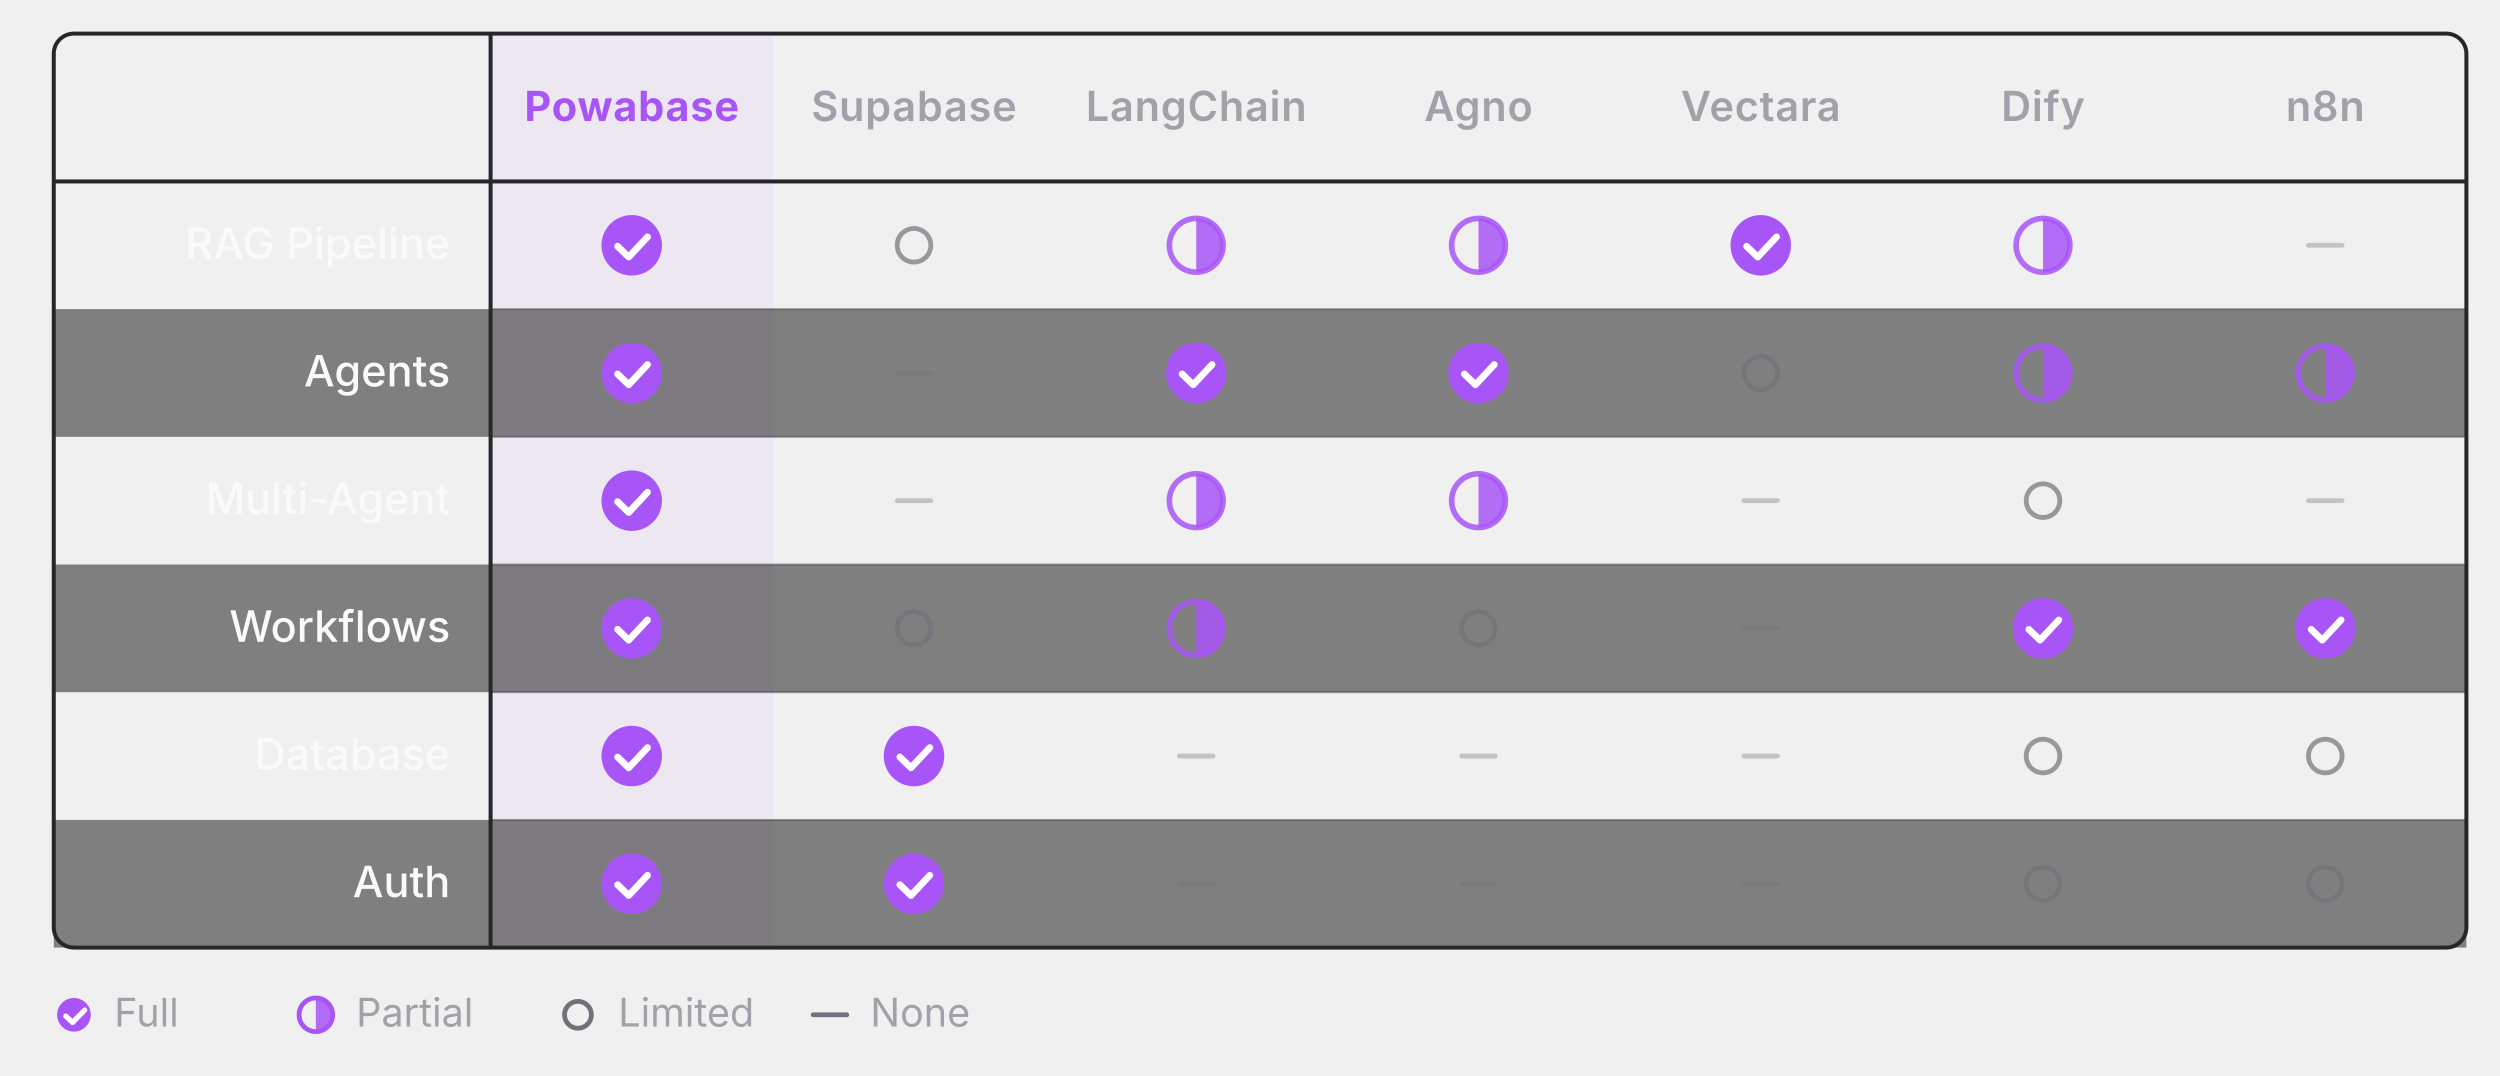
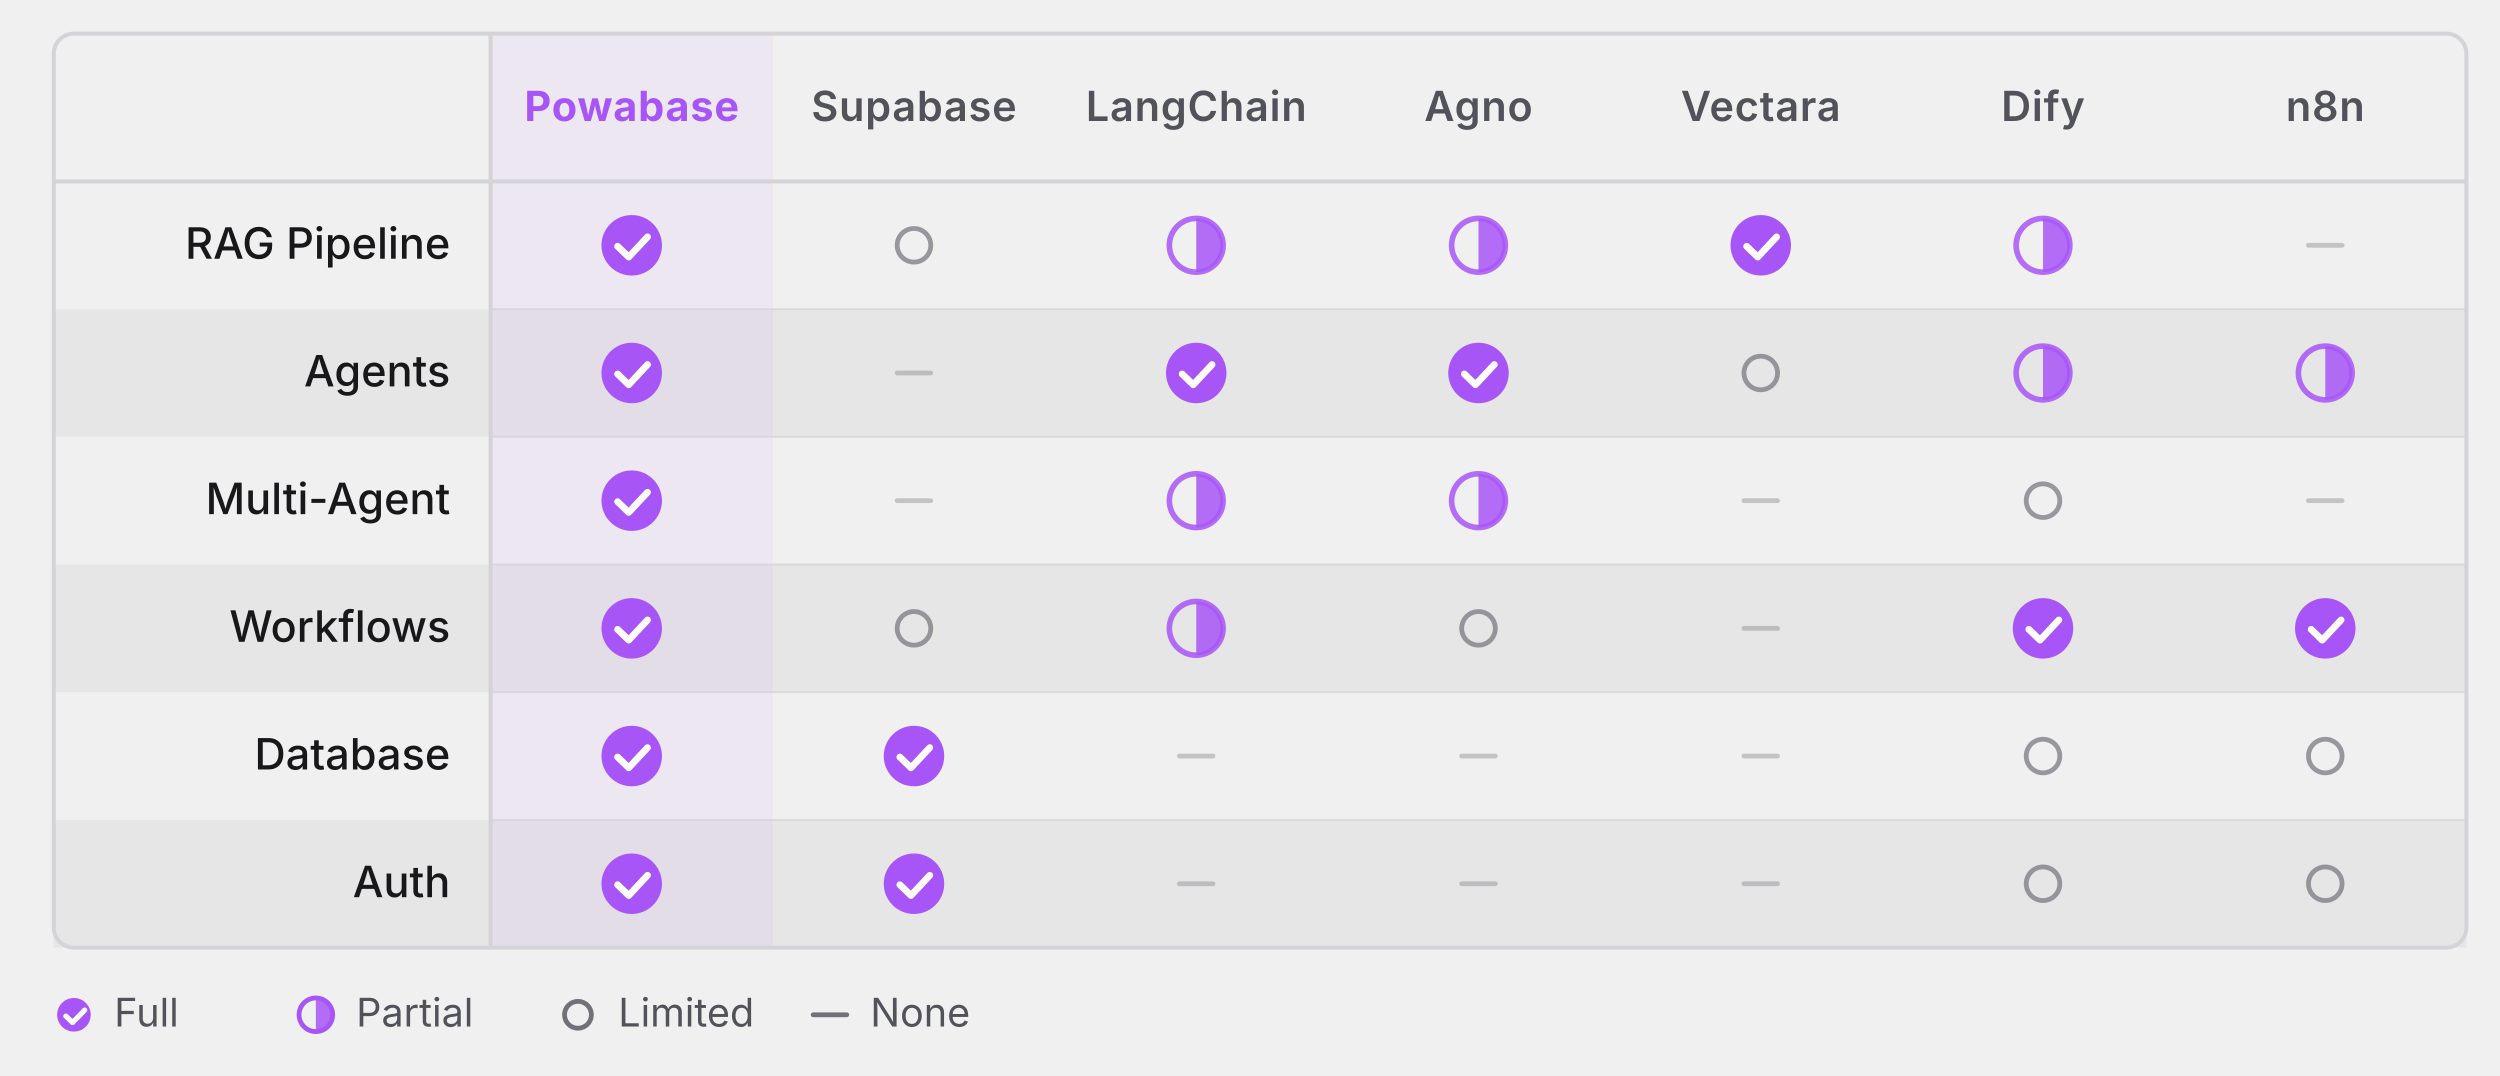
<svg xmlns="http://www.w3.org/2000/svg" viewBox="0 6 744 320" width="744" height="320" role="img" aria-label="Feature coverage table comparing Powabase with Supabase, LangChain, Agno, Vectara, Dify, and n8n" font-family="Inter, system-ui, -apple-system, 'Segoe UI', Roboto, sans-serif">
+   <style>
+     .row-label { fill: #18181B; }
+     .col-header { fill: #52525B; }
+     .stripe { fill: #27272A; fill-opacity: 0.05; }
+     .grid { stroke: #D4D4D8; }
+     .divider { stroke: #D4D4D8; stroke-opacity: 0.7; }
+     @media (prefers-color-scheme: dark) {
+       .row-label { fill: #FAFAFA; }
+       .col-header { fill: #A1A1AA; }
+       .stripe { fill: #0E0E10; fill-opacity: 0.5; }
+       .grid { stroke: #27272A; }
+       .divider { stroke: #27272A; stroke-opacity: 0.4; }
+     }
+   </style>
  <rect x="146" y="16" width="84" height="272" fill="#A855F7" fill-opacity="0.06" />
-   <rect x="16" y="98" width="718" height="38" fill="#0E0E10" fill-opacity="0.5" />
-   <rect x="16" y="174" width="718" height="38" fill="#0E0E10" fill-opacity="0.5" />
-   <rect x="16" y="250" width="718" height="38" fill="#0E0E10" fill-opacity="0.5" />
+   <rect x="16" y="98" width="718" height="38" class="stripe" />
+   <rect x="16" y="174" width="718" height="38" class="stripe" />
+   <rect x="16" y="250" width="718" height="38" class="stripe" />
  <text x="188" y="42" text-anchor="middle" fill="#A855F7" font-size="12.32" font-weight="700" letter-spacing="0.02em">Powabase</text>
-   <text x="272" y="42" text-anchor="middle" fill="#A1A1AA" font-size="12.32" font-weight="600" letter-spacing="0.02em">Supabase</text>
-   <text x="356" y="42" text-anchor="middle" fill="#A1A1AA" font-size="12.32" font-weight="600" letter-spacing="0.02em">LangChain</text>
-   <text x="440" y="42" text-anchor="middle" fill="#A1A1AA" font-size="12.32" font-weight="600" letter-spacing="0.02em">Agno</text>
-   <text x="524" y="42" text-anchor="middle" fill="#A1A1AA" font-size="12.32" font-weight="600" letter-spacing="0.02em">Vectara</text>
-   <text x="608" y="42" text-anchor="middle" fill="#A1A1AA" font-size="12.32" font-weight="600" letter-spacing="0.02em">Dify</text>
-   <text x="692" y="42" text-anchor="middle" fill="#A1A1AA" font-size="12.32" font-weight="600" letter-spacing="0.02em">n8n</text>
-   <line x1="16" y1="60" x2="734" y2="60" stroke="#27272A" stroke-width="1.19" />
-   <line x1="146" y1="16" x2="146" y2="288" stroke="#27272A" stroke-width="1.19" />
-   <text x="134" y="83" text-anchor="end" fill="#FAFAFA" font-size="12.88" font-weight="500">RAG Pipeline</text>
-   <text x="134" y="121" text-anchor="end" fill="#FAFAFA" font-size="12.88" font-weight="500">Agents</text>
-   <text x="134" y="159" text-anchor="end" fill="#FAFAFA" font-size="12.88" font-weight="500">Multi-Agent</text>
-   <text x="134" y="197" text-anchor="end" fill="#FAFAFA" font-size="12.88" font-weight="500">Workflows</text>
-   <text x="134" y="235" text-anchor="end" fill="#FAFAFA" font-size="12.88" font-weight="500">Database</text>
-   <text x="134" y="273" text-anchor="end" fill="#FAFAFA" font-size="12.88" font-weight="500">Auth</text>
-   <line x1="146" y1="98" x2="734" y2="98" stroke="#27272A" stroke-opacity="0.4" stroke-width="0.59" />
-   <line x1="146" y1="136" x2="734" y2="136" stroke="#27272A" stroke-opacity="0.4" stroke-width="0.59" />
-   <line x1="146" y1="174" x2="734" y2="174" stroke="#27272A" stroke-opacity="0.4" stroke-width="0.59" />
-   <line x1="146" y1="212" x2="734" y2="212" stroke="#27272A" stroke-opacity="0.4" stroke-width="0.59" />
-   <line x1="146" y1="250" x2="734" y2="250" stroke="#27272A" stroke-opacity="0.4" stroke-width="0.59" />
+   <text x="272" y="42" text-anchor="middle" class="col-header" font-size="12.32" font-weight="600" letter-spacing="0.02em">Supabase</text>
+   <text x="356" y="42" text-anchor="middle" class="col-header" font-size="12.32" font-weight="600" letter-spacing="0.02em">LangChain</text>
+   <text x="440" y="42" text-anchor="middle" class="col-header" font-size="12.32" font-weight="600" letter-spacing="0.02em">Agno</text>
+   <text x="524" y="42" text-anchor="middle" class="col-header" font-size="12.32" font-weight="600" letter-spacing="0.02em">Vectara</text>
+   <text x="608" y="42" text-anchor="middle" class="col-header" font-size="12.32" font-weight="600" letter-spacing="0.02em">Dify</text>
+   <text x="692" y="42" text-anchor="middle" class="col-header" font-size="12.32" font-weight="600" letter-spacing="0.02em">n8n</text>
+   <line x1="16" y1="60" x2="734" y2="60" class="grid" stroke-width="1.19" />
+   <line x1="146" y1="16" x2="146" y2="288" class="grid" stroke-width="1.19" />
+   <text x="134" y="83" text-anchor="end" class="row-label" font-size="12.88" font-weight="500">RAG Pipeline</text>
+   <text x="134" y="121" text-anchor="end" class="row-label" font-size="12.88" font-weight="500">Agents</text>
+   <text x="134" y="159" text-anchor="end" class="row-label" font-size="12.88" font-weight="500">Multi-Agent</text>
+   <text x="134" y="197" text-anchor="end" class="row-label" font-size="12.88" font-weight="500">Workflows</text>
+   <text x="134" y="235" text-anchor="end" class="row-label" font-size="12.88" font-weight="500">Database</text>
+   <text x="134" y="273" text-anchor="end" class="row-label" font-size="12.88" font-weight="500">Auth</text>
+   <line x1="146" y1="98" x2="734" y2="98" class="divider" stroke-width="0.59" />
+   <line x1="146" y1="136" x2="734" y2="136" class="divider" stroke-width="0.59" />
+   <line x1="146" y1="174" x2="734" y2="174" class="divider" stroke-width="0.59" />
+   <line x1="146" y1="212" x2="734" y2="212" class="divider" stroke-width="0.59" />
+   <line x1="146" y1="250" x2="734" y2="250" class="divider" stroke-width="0.59" />
  <circle cx="188" cy="79" r="9" fill="#A855F7" />
  <path d="M183.8,79.3 l3.3,3.2 l5.6,-6" fill="none" stroke="white" stroke-width="2.02" stroke-linecap="round" stroke-linejoin="round" />
  <circle cx="272" cy="79" r="5" fill="none" stroke="#71717A" stroke-width="1.43" stroke-opacity="0.7" />
  <circle cx="356" cy="79" r="8" fill="none" stroke="#A855F7" stroke-width="1.67" stroke-opacity="0.85" />
  <path d="M356,71 a8,8 0 0 1 0,16 z" fill="#A855F7" fill-opacity="0.85" />
  <circle cx="440" cy="79" r="8" fill="none" stroke="#A855F7" stroke-width="1.67" stroke-opacity="0.85" />
  <path d="M440,71 a8,8 0 0 1 0,16 z" fill="#A855F7" fill-opacity="0.85" />
  <circle cx="524" cy="79" r="9" fill="#A855F7" />
  <path d="M519.8,79.3 l3.3,3.2 l5.6,-6" fill="none" stroke="white" stroke-width="2.02" stroke-linecap="round" stroke-linejoin="round" />
  <circle cx="608" cy="79" r="8" fill="none" stroke="#A855F7" stroke-width="1.67" stroke-opacity="0.85" />
  <path d="M608,71 a8,8 0 0 1 0,16 z" fill="#A855F7" fill-opacity="0.85" />
  <line x1="687" y1="79" x2="697" y2="79" stroke="#71717A" stroke-opacity="0.35" stroke-width="1.43" stroke-linecap="round" />
  <circle cx="188" cy="117" r="9" fill="#A855F7" />
  <path d="M183.8,117.3 l3.3,3.2 l5.6,-6" fill="none" stroke="white" stroke-width="2.02" stroke-linecap="round" stroke-linejoin="round" />
  <line x1="267" y1="117" x2="277" y2="117" stroke="#71717A" stroke-opacity="0.35" stroke-width="1.43" stroke-linecap="round" />
  <circle cx="356" cy="117" r="9" fill="#A855F7" />
  <path d="M351.8,117.3 l3.3,3.2 l5.6,-6" fill="none" stroke="white" stroke-width="2.02" stroke-linecap="round" stroke-linejoin="round" />
  <circle cx="440" cy="117" r="9" fill="#A855F7" />
  <path d="M435.8,117.3 l3.3,3.2 l5.6,-6" fill="none" stroke="white" stroke-width="2.02" stroke-linecap="round" stroke-linejoin="round" />
  <circle cx="524" cy="117" r="5" fill="none" stroke="#71717A" stroke-width="1.43" stroke-opacity="0.7" />
  <circle cx="608" cy="117" r="8" fill="none" stroke="#A855F7" stroke-width="1.67" stroke-opacity="0.85" />
  <path d="M608,109 a8,8 0 0 1 0,16 z" fill="#A855F7" fill-opacity="0.85" />
  <circle cx="692" cy="117" r="8" fill="none" stroke="#A855F7" stroke-width="1.67" stroke-opacity="0.85" />
  <path d="M692,109 a8,8 0 0 1 0,16 z" fill="#A855F7" fill-opacity="0.85" />
  <circle cx="188" cy="155" r="9" fill="#A855F7" />
  <path d="M183.8,155.3 l3.3,3.2 l5.6,-6" fill="none" stroke="white" stroke-width="2.02" stroke-linecap="round" stroke-linejoin="round" />
  <line x1="267" y1="155" x2="277" y2="155" stroke="#71717A" stroke-opacity="0.35" stroke-width="1.43" stroke-linecap="round" />
  <circle cx="356" cy="155" r="8" fill="none" stroke="#A855F7" stroke-width="1.67" stroke-opacity="0.85" />
  <path d="M356,147 a8,8 0 0 1 0,16 z" fill="#A855F7" fill-opacity="0.85" />
  <circle cx="440" cy="155" r="8" fill="none" stroke="#A855F7" stroke-width="1.67" stroke-opacity="0.85" />
  <path d="M440,147 a8,8 0 0 1 0,16 z" fill="#A855F7" fill-opacity="0.85" />
  <line x1="519" y1="155" x2="529" y2="155" stroke="#71717A" stroke-opacity="0.35" stroke-width="1.43" stroke-linecap="round" />
  <circle cx="608" cy="155" r="5" fill="none" stroke="#71717A" stroke-width="1.43" stroke-opacity="0.7" />
  <line x1="687" y1="155" x2="697" y2="155" stroke="#71717A" stroke-opacity="0.35" stroke-width="1.43" stroke-linecap="round" />
  <circle cx="188" cy="193" r="9" fill="#A855F7" />
  <path d="M183.8,193.3 l3.3,3.2 l5.6,-6" fill="none" stroke="white" stroke-width="2.02" stroke-linecap="round" stroke-linejoin="round" />
  <circle cx="272" cy="193" r="5" fill="none" stroke="#71717A" stroke-width="1.43" stroke-opacity="0.7" />
  <circle cx="356" cy="193" r="8" fill="none" stroke="#A855F7" stroke-width="1.67" stroke-opacity="0.85" />
  <path d="M356,185 a8,8 0 0 1 0,16 z" fill="#A855F7" fill-opacity="0.85" />
  <circle cx="440" cy="193" r="5" fill="none" stroke="#71717A" stroke-width="1.43" stroke-opacity="0.7" />
  <line x1="519" y1="193" x2="529" y2="193" stroke="#71717A" stroke-opacity="0.35" stroke-width="1.43" stroke-linecap="round" />
  <circle cx="608" cy="193" r="9" fill="#A855F7" />
  <path d="M603.8,193.3 l3.3,3.2 l5.6,-6" fill="none" stroke="white" stroke-width="2.02" stroke-linecap="round" stroke-linejoin="round" />
  <circle cx="692" cy="193" r="9" fill="#A855F7" />
  <path d="M687.8,193.3 l3.3,3.2 l5.6,-6" fill="none" stroke="white" stroke-width="2.02" stroke-linecap="round" stroke-linejoin="round" />
  <circle cx="188" cy="231" r="9" fill="#A855F7" />
  <path d="M183.8,231.3 l3.3,3.2 l5.6,-6" fill="none" stroke="white" stroke-width="2.02" stroke-linecap="round" stroke-linejoin="round" />
  <circle cx="272" cy="231" r="9" fill="#A855F7" />
  <path d="M267.8,231.3 l3.3,3.2 l5.6,-6" fill="none" stroke="white" stroke-width="2.02" stroke-linecap="round" stroke-linejoin="round" />
  <line x1="351" y1="231" x2="361" y2="231" stroke="#71717A" stroke-opacity="0.35" stroke-width="1.43" stroke-linecap="round" />
  <line x1="435" y1="231" x2="445" y2="231" stroke="#71717A" stroke-opacity="0.35" stroke-width="1.43" stroke-linecap="round" />
  <line x1="519" y1="231" x2="529" y2="231" stroke="#71717A" stroke-opacity="0.35" stroke-width="1.43" stroke-linecap="round" />
  <circle cx="608" cy="231" r="5" fill="none" stroke="#71717A" stroke-width="1.43" stroke-opacity="0.7" />
  <circle cx="692" cy="231" r="5" fill="none" stroke="#71717A" stroke-width="1.43" stroke-opacity="0.7" />
  <circle cx="188" cy="269" r="9" fill="#A855F7" />
  <path d="M183.8,269.3 l3.3,3.2 l5.6,-6" fill="none" stroke="white" stroke-width="2.02" stroke-linecap="round" stroke-linejoin="round" />
  <circle cx="272" cy="269" r="9" fill="#A855F7" />
  <path d="M267.8,269.3 l3.3,3.2 l5.6,-6" fill="none" stroke="white" stroke-width="2.02" stroke-linecap="round" stroke-linejoin="round" />
  <line x1="351" y1="269" x2="361" y2="269" stroke="#71717A" stroke-opacity="0.35" stroke-width="1.43" stroke-linecap="round" />
  <line x1="435" y1="269" x2="445" y2="269" stroke="#71717A" stroke-opacity="0.35" stroke-width="1.43" stroke-linecap="round" />
  <line x1="519" y1="269" x2="529" y2="269" stroke="#71717A" stroke-opacity="0.35" stroke-width="1.43" stroke-linecap="round" />
  <circle cx="608" cy="269" r="5" fill="none" stroke="#71717A" stroke-width="1.43" stroke-opacity="0.7" />
  <circle cx="692" cy="269" r="5" fill="none" stroke="#71717A" stroke-width="1.43" stroke-opacity="0.7" />
-   <rect x="16" y="16" width="718" height="272" fill="none" stroke="#27272A" stroke-width="1.19" rx="6" />
+   <rect x="16" y="16" width="718" height="272" fill="none" class="grid" stroke-width="1.19" rx="6" />
  <circle cx="22" cy="308" r="5" fill="#A855F7" />
  <path d="M19.6,308.4 l2.0,1.9 l3.6,-3.7" fill="none" stroke="white" stroke-width="1.55" stroke-linecap="round" stroke-linejoin="round" />
-   <text x="34" y="311.5" fill="#A1A1AA" font-size="11.76">Full</text>
+   <text x="34" y="311.5" class="col-header" font-size="11.76">Full</text>
  <circle cx="94" cy="308" r="5" fill="none" stroke="#A855F7" stroke-width="1.43" />
  <path d="M94,303 a5,5 0 0 1 0,10 z" fill="#A855F7" fill-opacity="0.85" />
-   <text x="106" y="311.5" fill="#A1A1AA" font-size="11.76">Partial</text>
+   <text x="106" y="311.5" class="col-header" font-size="11.76">Partial</text>
  <circle cx="172" cy="308" r="4" fill="none" stroke="#71717A" stroke-width="1.43" />
-   <text x="184" y="311.5" fill="#A1A1AA" font-size="11.76">Limited</text>
+   <text x="184" y="311.5" class="col-header" font-size="11.76">Limited</text>
  <line x1="242" y1="308" x2="252" y2="308" stroke="#71717A" stroke-width="1.43" stroke-linecap="round" />
-   <text x="259" y="311.5" fill="#A1A1AA" font-size="11.76">None</text>
+   <text x="259" y="311.5" class="col-header" font-size="11.76">None</text>
</svg>
